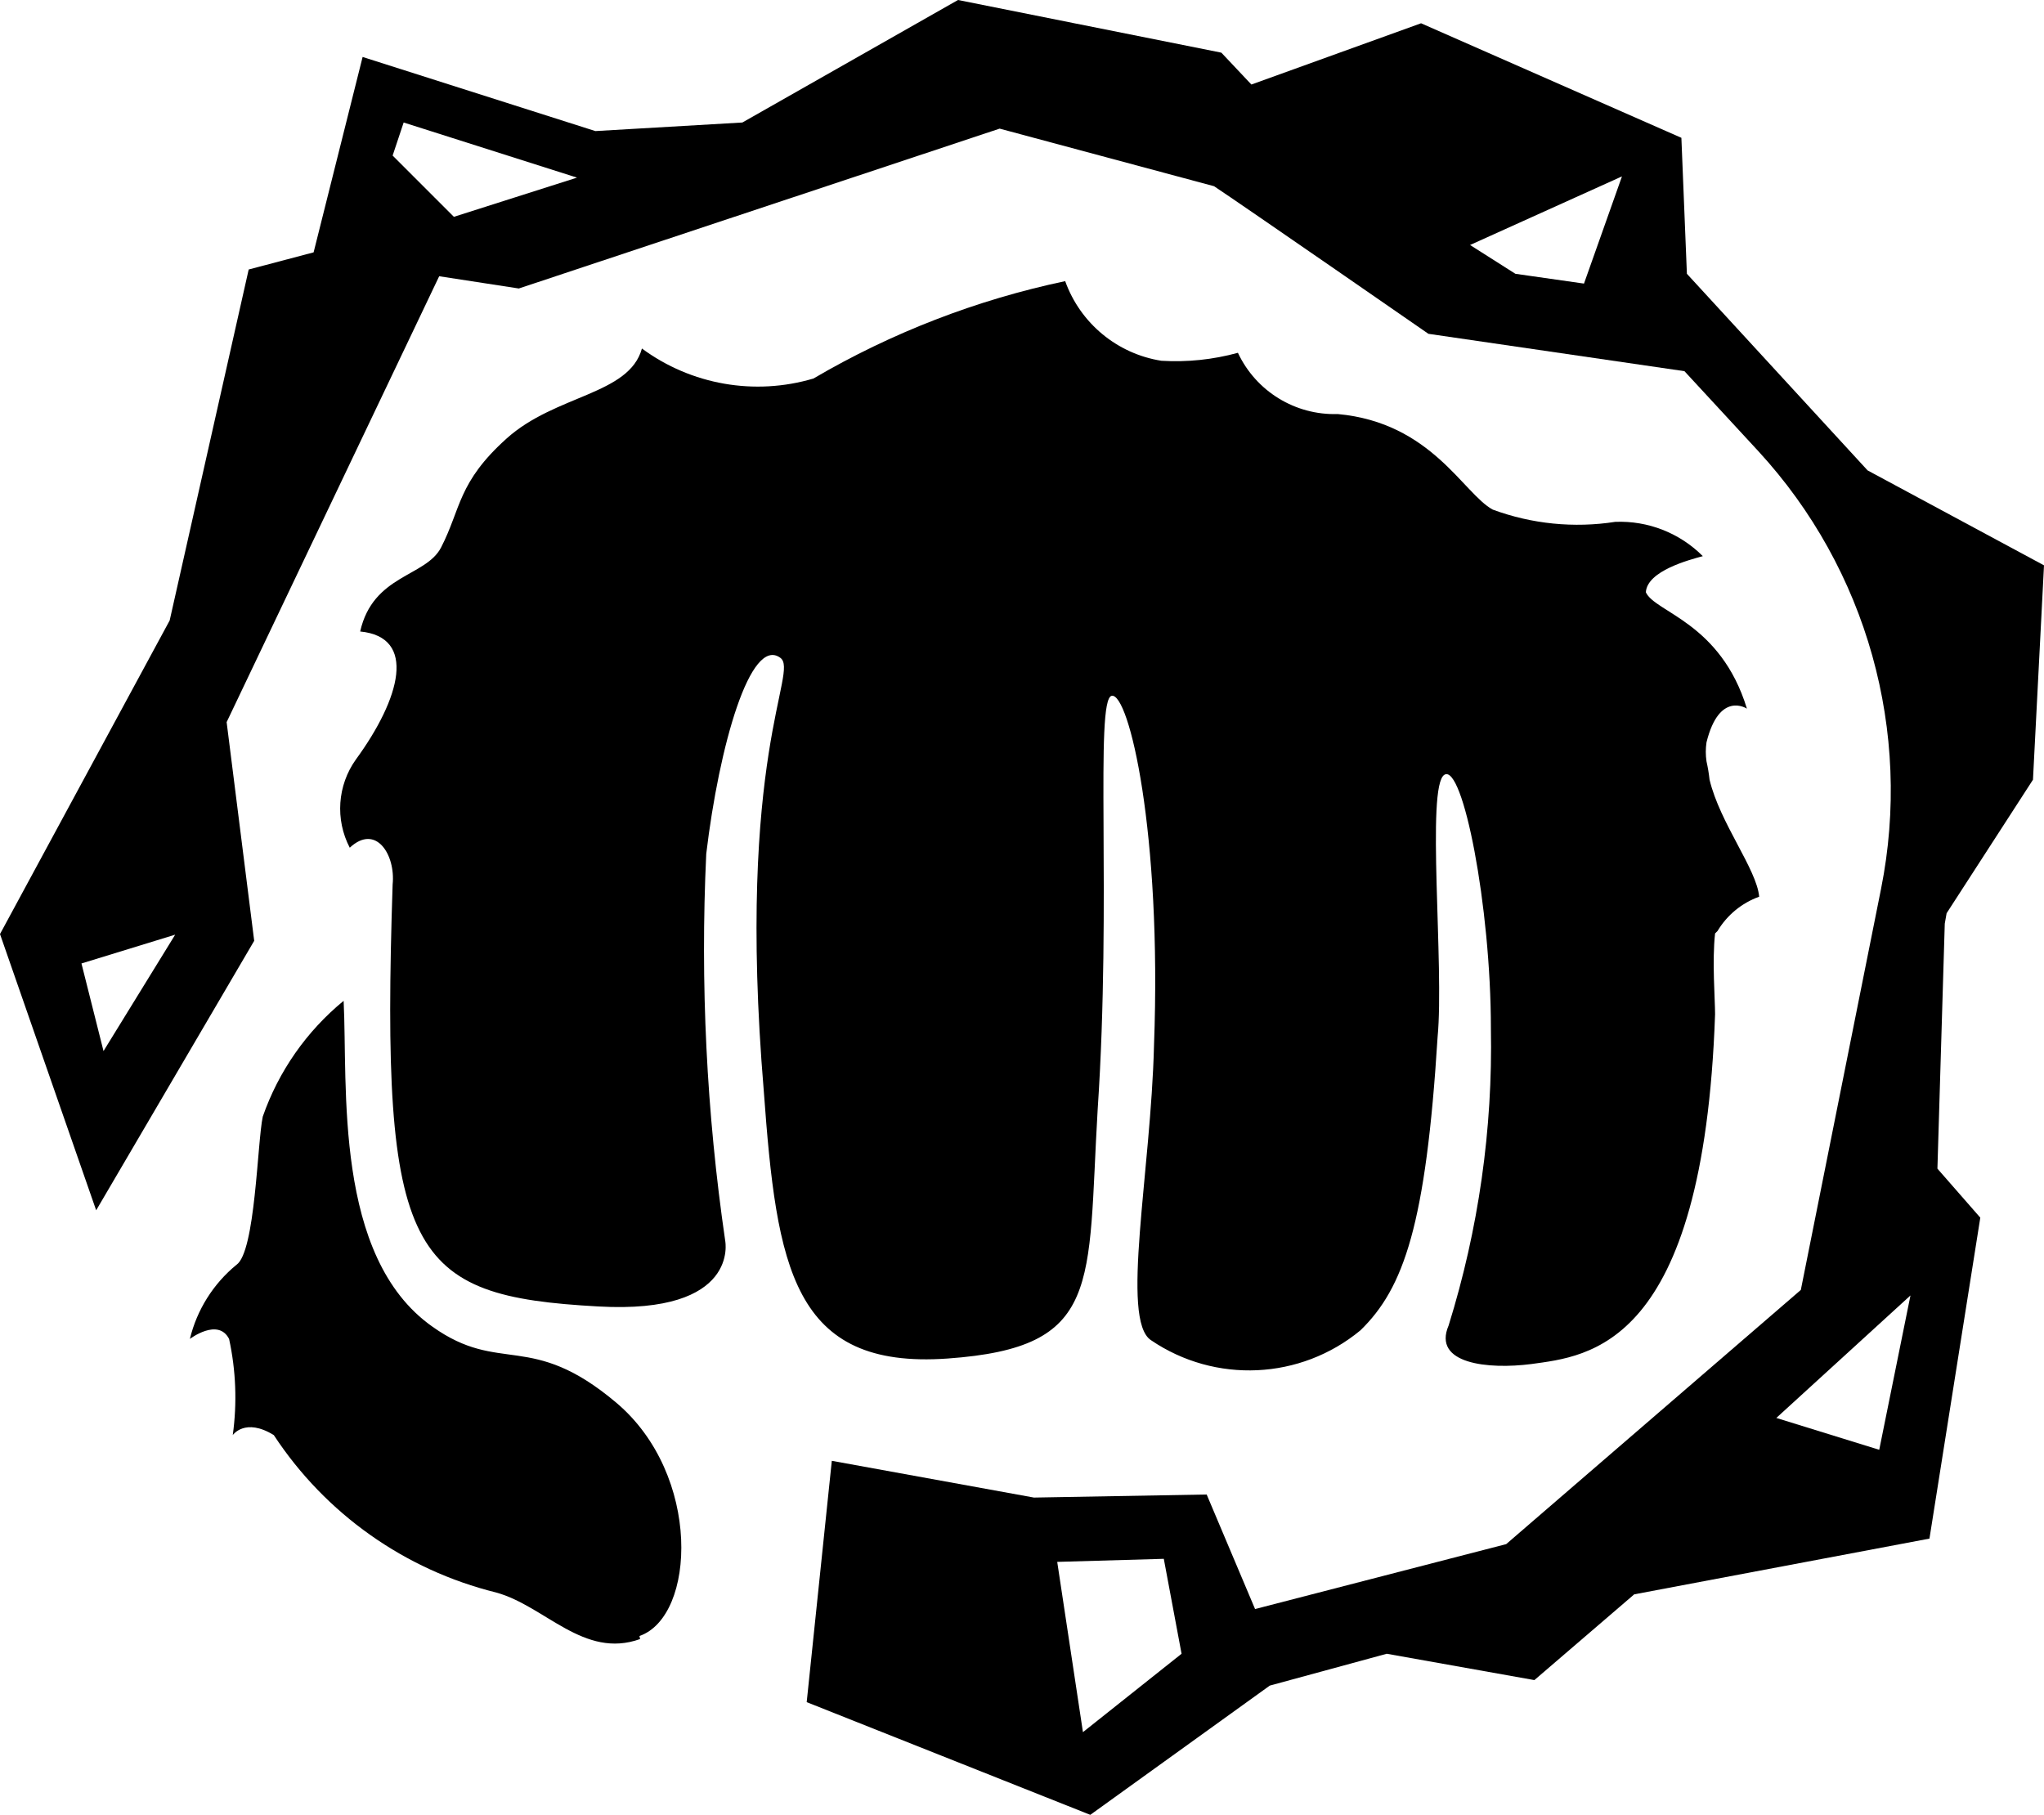
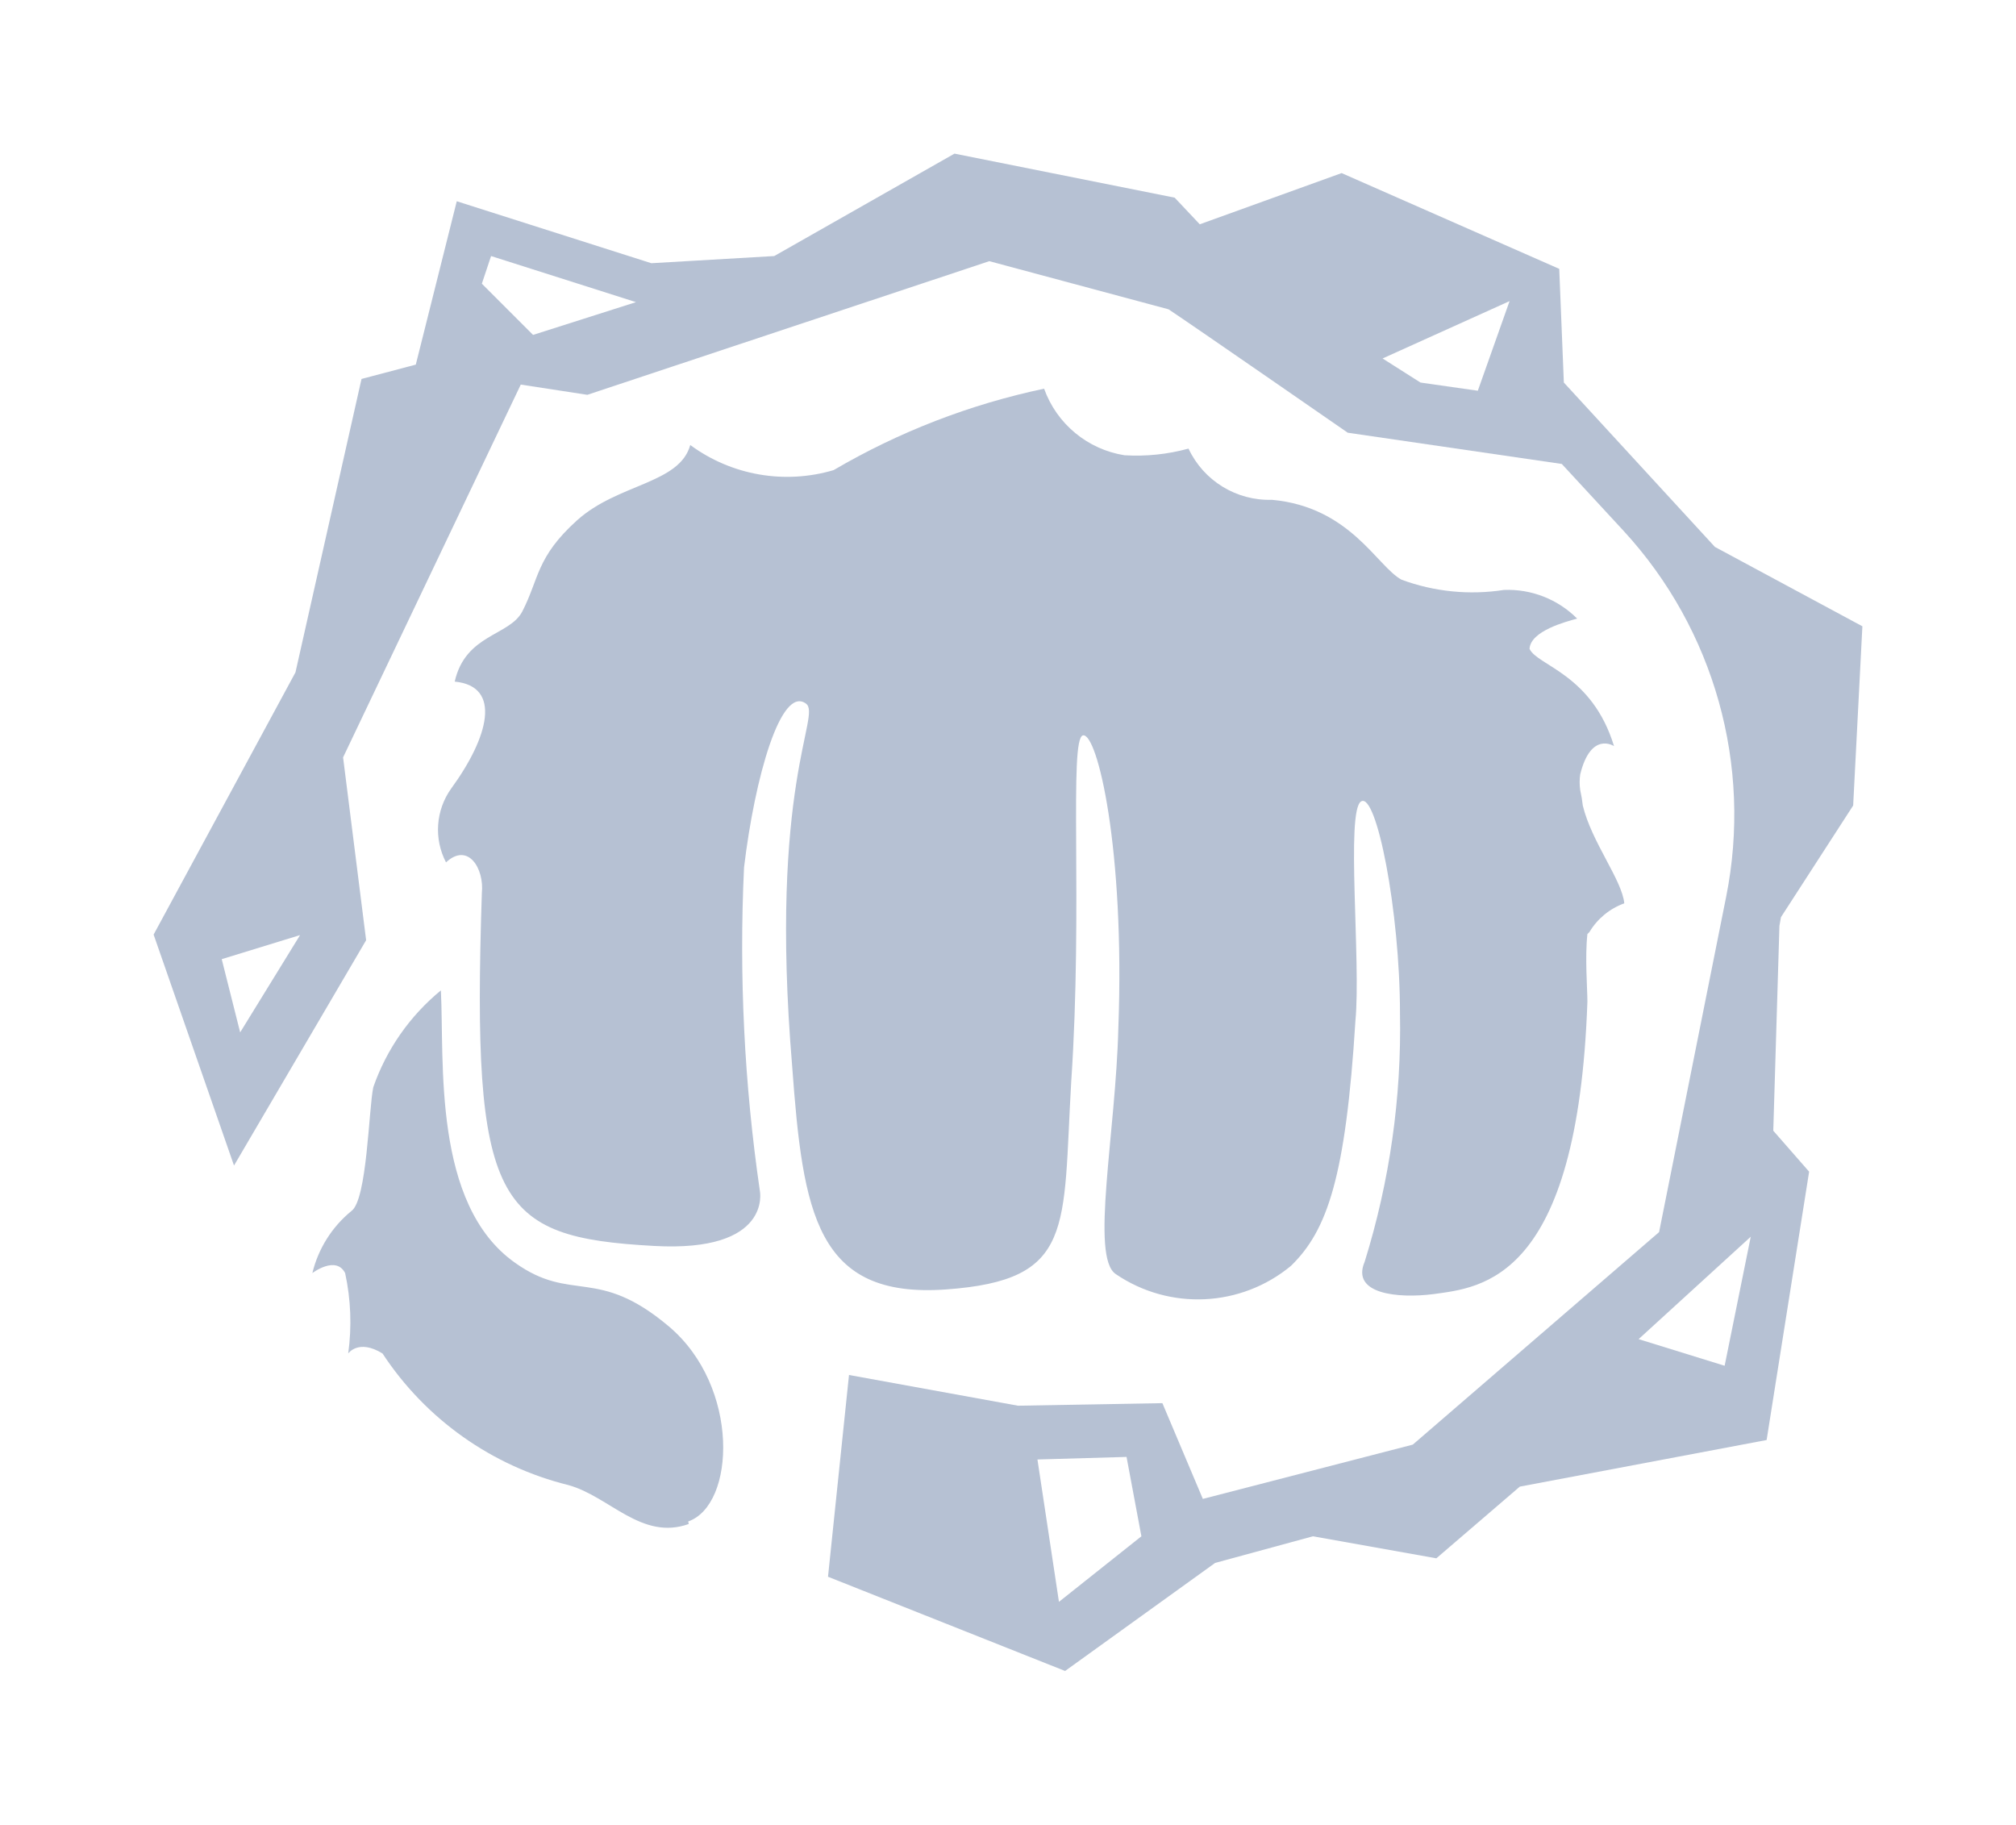
- <svg xmlns="http://www.w3.org/2000/svg" viewBox="0 0 33.37 29.63">
-   <defs>
-     <style>.cls-1{fill:none;}.cls-2{clip-path:url(#clip-path);}</style>
+ <svg xmlns="http://www.w3.org/2000/svg" viewBox="0 0 39.37 35.63" version="1.1" id="svg17" width="39.37" height="35.63">
+   <defs id="defs7">
+     <style id="style2">.cls-1{fill:none;}.cls-2{clip-path:url(#clip-path);}</style>
    <clipPath id="clip-path" transform="translate(0 0)">
-       <rect class="cls-1" width="33.37" height="29.63" />
+       <rect class="cls-1" width="33.37" height="29.63" id="rect4" x="0" y="0" />
    </clipPath>
  </defs>
-   <g id="Layer_2" data-name="Layer 2">
-     <g id="Layer_1-2" data-name="Layer 1">
-       <g class="cls-2">
-         <path d="M31.78,14.91l1.41-2.18.18-3.5L30.49,7.68,27.54,4.47l-.09-2.22L23.2.38l-2.77,1L19.94.86,15.64,0,12.12,2l-2.4.14L5.92.93l-.8,3.19L4.06,4.4,2.77,10.13,0,15.25l1.57,4.51,2.58-4.4L3.7,11.79,7.17,4.51l1.3.2L16.32,2.1l3.5.94c.44.29,3.5,2.41,3.5,2.41l4.18.61,1.21,1.31a8.18,8.18,0,0,1,2,7.14l-1.31,6.55-4.81,4.15h0l-4.1,1.06L19.7,24.4l-2.82.05-3.3-.6-.41,3.94,4.63,1.84,2.93-2.11L22.64,27l2.41.43,1.63-1.4,4.82-.91.83-5.24-.7-.8.12-4ZM1.69,17.16l-.36-1.43,1.53-.47ZM7.41,3.54l-1-1L6.59,2l2.83.9ZM25.86,4.63l-1.12-.16L24,4l2.48-1.12ZM17.68,28.28l-.42-2.78L19,25.45,19.29,27Zm13-4.61L29,23.15l2.19-2Z" transform="translate(0 0)" />
-         <path d="M10.45,26.76c-.92.33-1.55-.54-2.35-.76a6.09,6.09,0,0,1-3.63-2.57c-.47-.29-.67,0-.67,0a4.49,4.49,0,0,0-.06-1.57c-.18-.35-.64,0-.64,0a2.25,2.25,0,0,1,.76-1.21c.31-.21.34-2,.43-2.42a4.26,4.26,0,0,1,1.32-1.89c.07,1.38-.17,4.18,1.45,5.32,1.11.79,1.6.06,3,1.24s1.3,3.49.38,3.81M28,15.24c-.05.45,0,1.07,0,1.32-.19,5.45-2.07,5.58-3,5.71-.7.09-1.62,0-1.35-.63a15.33,15.33,0,0,0,.69-4.85c0-2-.46-4.33-.76-4.14s0,3.13-.11,4.28c-.19,3.06-.55,4.1-1.26,4.79a2.85,2.85,0,0,1-3.42.16c-.5-.33,0-2.76.05-4.81.13-3.49-.41-5.76-.69-5.71s0,3.34-.23,6.76C17.75,21,18,22,15.47,22.18s-2.79-1.49-3-4.36c-.46-5.5.58-6.85.27-7.08-.49-.36-1,1.44-1.21,3.2a33,33,0,0,0,.31,6.32s.24,1.2-2.07,1.07c-3.09-.17-3.56-.8-3.36-6.89.05-.48-.27-1-.7-.6a1.38,1.38,0,0,1,.1-1.44c.73-1,1-2,.07-2.09.21-.93,1.07-.89,1.32-1.37.33-.64.27-1.06,1.07-1.78s2-.71,2.21-1.47a3.19,3.19,0,0,0,2.8.49,13.73,13.73,0,0,1,4.11-1.59,2,2,0,0,0,1.57,1.3,3.84,3.84,0,0,0,1.25-.13,1.74,1.74,0,0,0,1.63,1c1.53.14,2.05,1.3,2.53,1.56a4,4,0,0,0,2,.2,1.91,1.91,0,0,1,1.43.56c-.22.06-.91.24-.93.59.15.33,1.22.49,1.65,1.9,0,0-.45-.3-.66.55a1.05,1.05,0,0,0,0,.31,2.68,2.68,0,0,1,.05.3c.17.71.77,1.46.81,1.91a1.31,1.31,0,0,0-.68.56" transform="translate(0 0)" />
+   <g id="Layer_2" data-name="Layer 2" style="fill:#b6c1d3;fill-opacity:1" transform="translate(3,3)">
+     <g id="Layer_1-2" data-name="Layer 1" style="fill:#b6c1d3;fill-opacity:1">
+       <g class="cls-2" clip-path="url(#clip-path)" id="g13" style="fill:#b6c1d3;fill-opacity:1">
+         <path d="M 31.78,14.91 33.19,12.73 33.37,9.23 30.49,7.68 27.54,4.47 27.45,2.25 23.2,0.38 20.43,1.38 19.94,0.86 15.64,0 12.12,2 9.72,2.14 5.92,0.93 5.12,4.12 4.06,4.4 2.77,10.13 0,15.25 1.57,19.76 4.15,15.36 3.7,11.79 7.17,4.51 l 1.3,0.2 7.85,-2.61 3.5,0.94 c 0.44,0.29 3.5,2.41 3.5,2.41 l 4.18,0.61 1.21,1.31 a 8.18,8.18 0 0 1 2,7.14 l -1.31,6.55 -4.81,4.15 v 0 l -4.1,1.06 -0.79,-1.87 -2.82,0.05 -3.3,-0.6 -0.41,3.94 4.63,1.84 2.93,-2.11 1.91,-0.52 2.41,0.43 1.63,-1.4 4.82,-0.91 0.83,-5.24 -0.7,-0.8 0.12,-4 z M 1.69,17.16 1.33,15.73 2.86,15.26 Z M 7.41,3.54 6.41,2.54 6.59,2 9.42,2.9 Z M 25.86,4.63 24.74,4.47 24,4 26.48,2.88 Z M 17.68,28.28 17.26,25.5 19,25.45 19.29,27 Z m 13,-4.61 -1.68,-0.52 2.19,-2 z" id="path9" style="fill:#b6c1d3;fill-opacity:1" />
+         <path d="M 10.45,26.76 C 9.53,27.09 8.9,26.22 8.1,26 A 6.09,6.09 0 0 1 4.47,23.43 C 4,23.14 3.8,23.43 3.8,23.43 A 4.49,4.49 0 0 0 3.74,21.86 c -0.18,-0.35 -0.64,0 -0.64,0 a 2.25,2.25 0 0 1 0.76,-1.21 c 0.31,-0.21 0.34,-2 0.43,-2.42 a 4.26,4.26 0 0 1 1.32,-1.89 c 0.07,1.38 -0.17,4.18 1.45,5.32 1.11,0.79 1.6,0.06 3,1.24 1.4,1.18 1.3,3.49 0.38,3.81 M 28,15.24 c -0.05,0.45 0,1.07 0,1.32 -0.19,5.45 -2.07,5.58 -3,5.71 -0.7,0.09 -1.62,0 -1.35,-0.63 a 15.33,15.33 0 0 0 0.69,-4.85 c 0,-2 -0.46,-4.33 -0.76,-4.14 -0.3,0.19 0,3.13 -0.11,4.28 -0.19,3.06 -0.55,4.1 -1.26,4.79 a 2.85,2.85 0 0 1 -3.42,0.16 c -0.5,-0.33 0,-2.76 0.05,-4.81 0.13,-3.49 -0.41,-5.76 -0.69,-5.71 -0.28,0.05 0,3.34 -0.23,6.76 C 17.75,21 18,22 15.47,22.18 c -2.53,0.18 -2.79,-1.49 -3,-4.36 -0.46,-5.5 0.58,-6.85 0.27,-7.08 -0.49,-0.36 -1,1.44 -1.21,3.2 a 33,33 0 0 0 0.31,6.32 c 0,0 0.24,1.2 -2.07,1.07 -3.09,-0.17 -3.56,-0.8 -3.36,-6.89 0.05,-0.48 -0.27,-1 -0.7,-0.6 a 1.38,1.38 0 0 1 0.1,-1.44 c 0.73,-1 1,-2 0.07,-2.09 C 6.09,9.38 6.95,9.42 7.2,8.94 7.53,8.3 7.47,7.88 8.27,7.16 c 0.8,-0.72 2,-0.71 2.21,-1.47 a 3.19,3.19 0 0 0 2.8,0.49 13.73,13.73 0 0 1 4.11,-1.59 2,2 0 0 0 1.57,1.3 3.84,3.84 0 0 0 1.25,-0.13 1.74,1.74 0 0 0 1.63,1 c 1.53,0.14 2.05,1.3 2.53,1.56 a 4,4 0 0 0 2,0.2 1.91,1.91 0 0 1 1.43,0.56 c -0.22,0.06 -0.91,0.24 -0.93,0.59 0.15,0.33 1.22,0.49 1.65,1.9 0,0 -0.45,-0.3 -0.66,0.55 a 1.05,1.05 0 0 0 0,0.31 2.68,2.68 0 0 1 0.05,0.3 c 0.17,0.71 0.77,1.46 0.81,1.91 a 1.31,1.31 0 0 0 -0.68,0.56" id="path11" style="fill:#b6c1d3;fill-opacity:1" />
      </g>
    </g>
  </g>
</svg>
